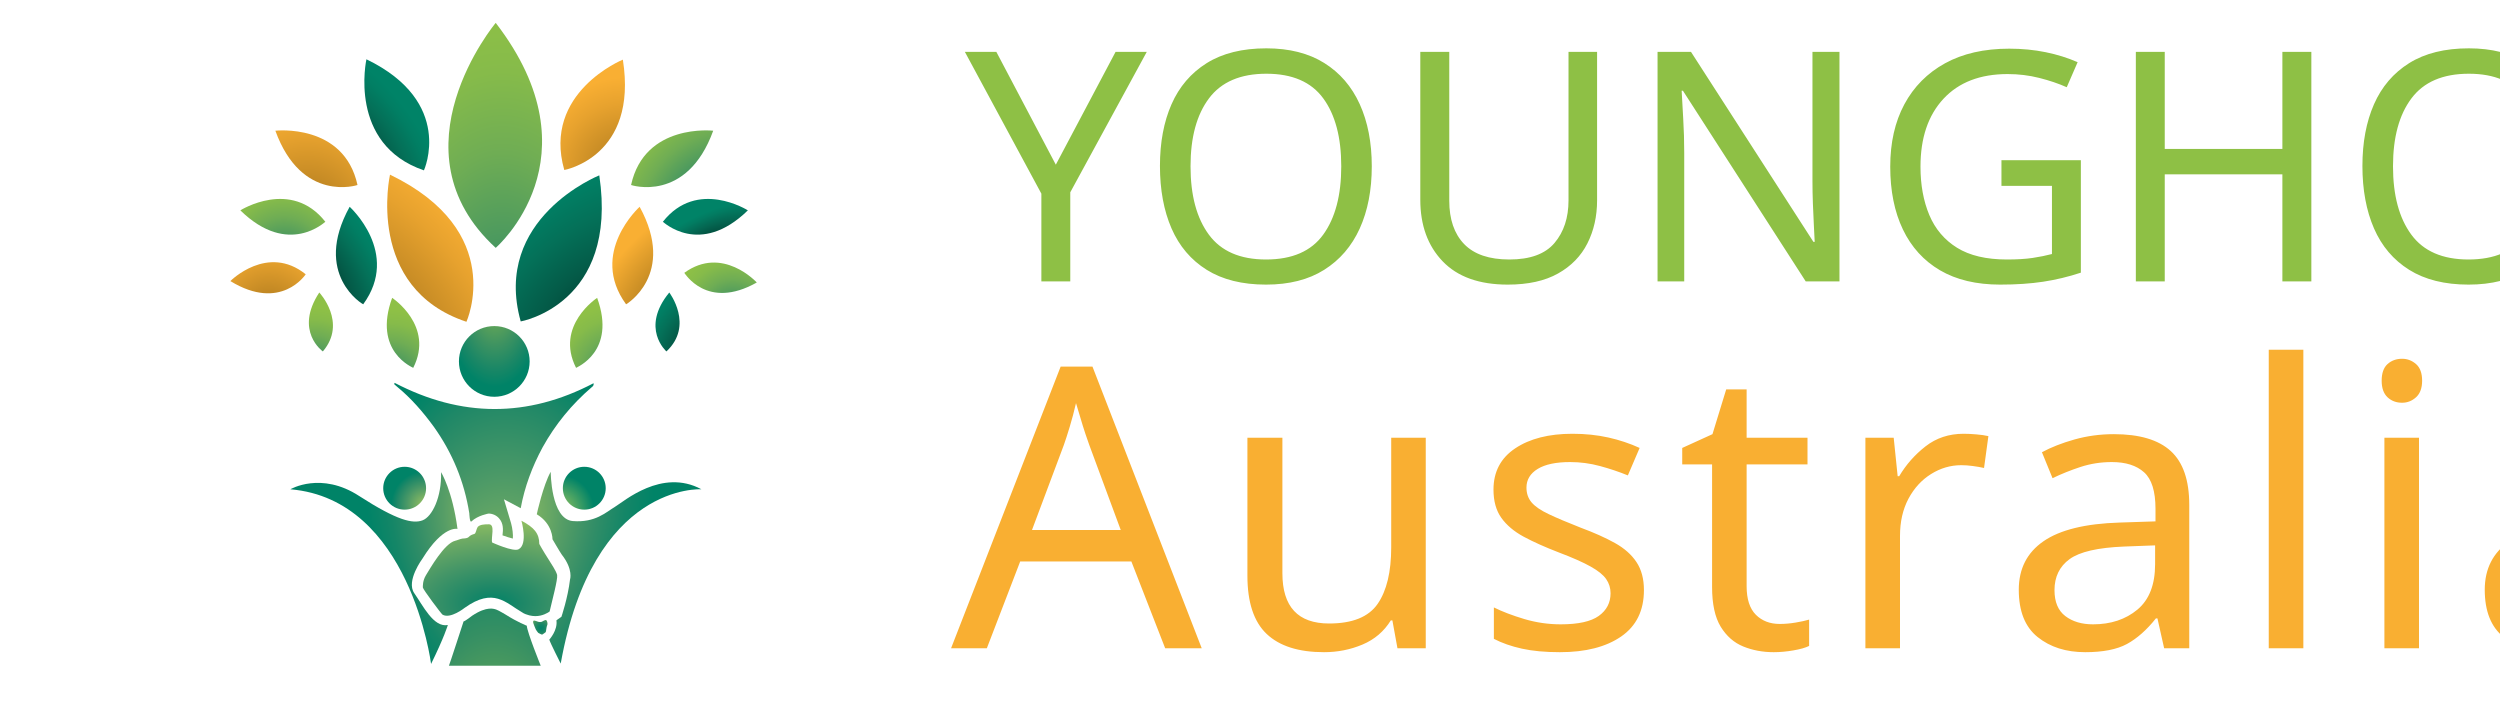
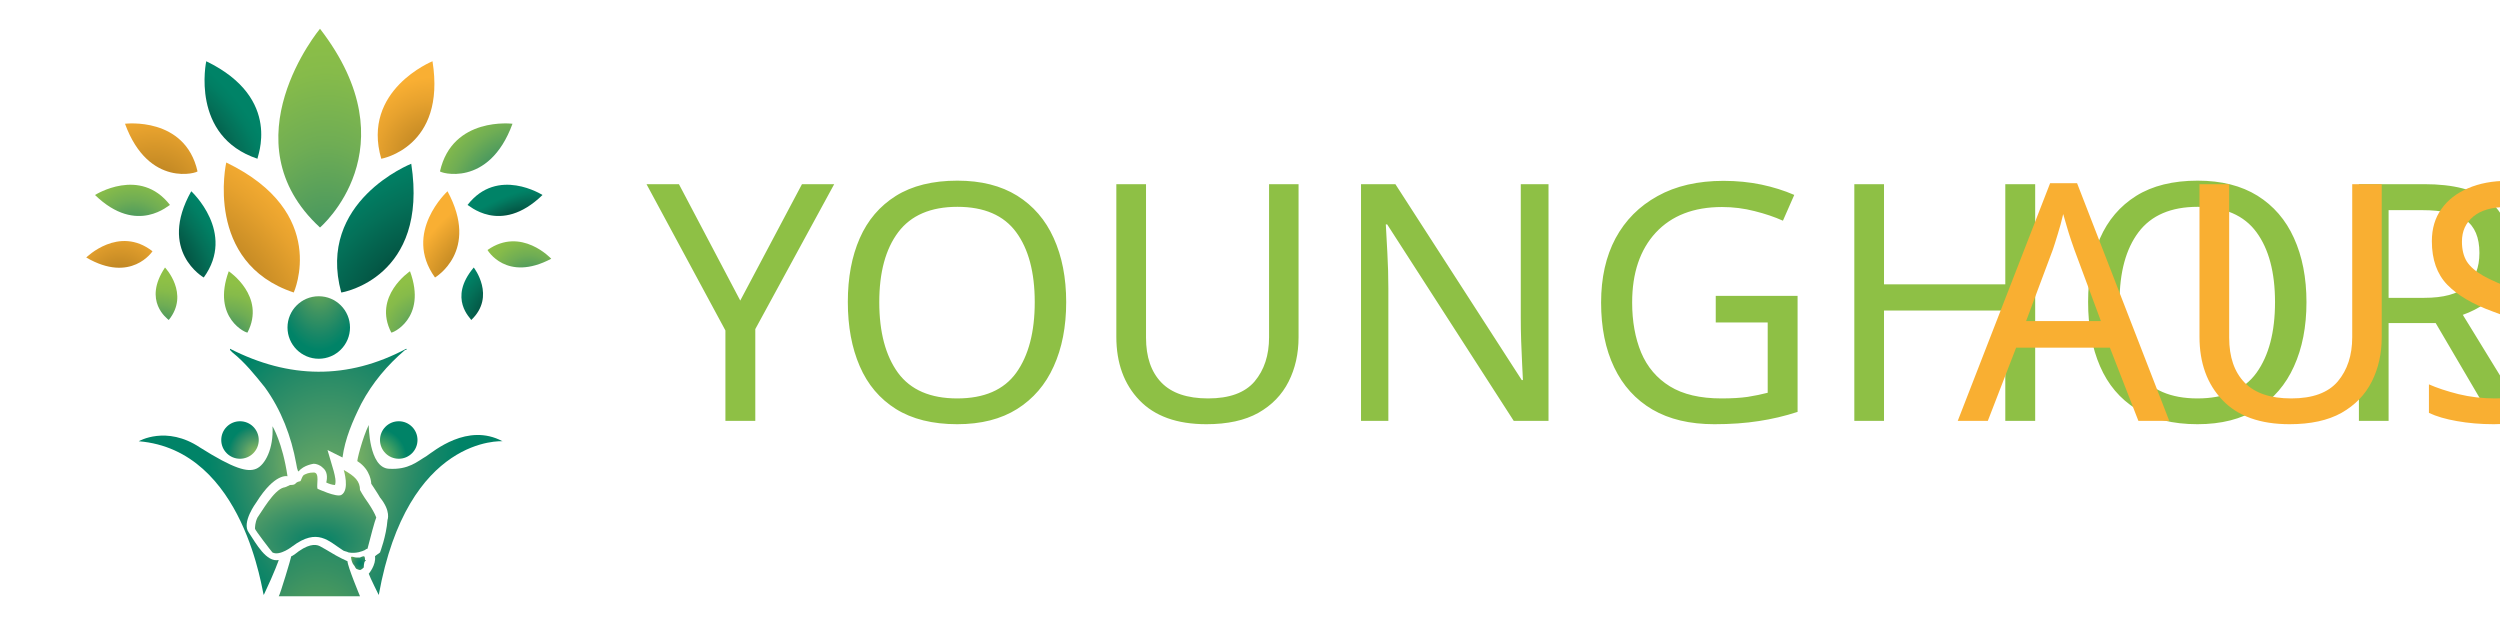
- <svg xmlns="http://www.w3.org/2000/svg" version="1.1" id="Layer_1" x="0px" y="0px" width="700px" height="200px" viewBox="0 0 700 200" style="enable-background:new 0 0 700 200;" xml:space="preserve">
+ <svg xmlns="http://www.w3.org/2000/svg" version="1.1" id="Layer_1" x="0px" y="0px" width="200px" height="50px" viewBox="250 75 200 50" style="enable-background:new 250 75 200 50;" xml:space="preserve">
  <style type="text/css">

	.st0{font-family:'ReklameScript-RegularDEMO';}
- 	.st1{fill:#8EC045;}
- 	.st2{fill:#F9AF32;}
- 	.st3{fill:url(#SVGID_1_);}
- 	.st4{fill:url(#SVGID_2_);}
- 	.st5{fill:url(#SVGID_3_);}
- 	.st6{fill:url(#SVGID_4_);}
- 	.st7{fill:url(#SVGID_5_);}
- 	.st8{fill:url(#SVGID_6_);}
- 	.st9{fill:url(#SVGID_7_);}
- 	.st10{fill:url(#SVGID_8_);}
- 	.st11{fill:url(#SVGID_9_);}
- 	.st12{font-size:110;}
- 	.st13{letter-spacing:4;}
- 	.st14{font-size:90;}
- 	.st15{fill:url(#SVGID_10_);}
- 	.st16{fill:url(#SVGID_11_);}
- 	.st17{fill:url(#SVGID_12_);}
- 	.st18{fill:url(#SVGID_13_);}
- 	.st19{fill:url(#SVGID_14_);}
- 	.st20{fill:url(#SVGID_15_);}
- 	.st21{fill:url(#SVGID_16_);}
- 	.st22{fill:url(#SVGID_17_);}
- 	.st23{fill:url(#SVGID_18_);}
- 	.st24{fill:url(#SVGID_19_);}
- 	.st25{fill:url(#SVGID_20_);}
- 	.st26{fill:url(#SVGID_21_);}
- 	.st27{fill:url(#SVGID_22_);}
- 	.st28{fill:url(#SVGID_23_);}
- 	.st29{fill-rule:evenodd;clip-rule:evenodd;fill:url(#SVGID_24_);}
- 	.st30{fill-rule:evenodd;clip-rule:evenodd;fill:url(#SVGID_25_);}
- 	.st31{fill-rule:evenodd;clip-rule:evenodd;fill:url(#SVGID_26_);}
+ 	.st1{enable-background:new    ;}
+ 	.st2{fill:#8EC045;}
+ 	.st3{fill:#F9AF32;}
+ 	.st4{fill:url(#SVGID_1_);}
+ 	.st5{fill:url(#SVGID_2_);}
+ 	.st6{fill:url(#SVGID_3_);}
+ 	.st7{fill:url(#SVGID_4_);}
+ 	.st8{fill:url(#SVGID_5_);}
+ 	.st9{fill:url(#SVGID_6_);}
+ 	.st10{fill:url(#SVGID_7_);}
+ 	.st11{fill:url(#SVGID_8_);}
+ 	.st12{fill:url(#SVGID_9_);}
+ 	.st13{fill:url(#SVGID_10_);}
+ 	.st14{fill:url(#SVGID_11_);}
+ 	.st15{fill:url(#SVGID_12_);}
+ 	.st16{fill:url(#SVGID_13_);}
+ 	.st17{fill:url(#SVGID_14_);}
+ 	.st18{fill:url(#SVGID_15_);}
+ 	.st19{fill:url(#SVGID_16_);}
+ 	.st20{fill:url(#SVGID_17_);}
+ 	.st21{fill:url(#SVGID_18_);}
+ 	.st22{fill:url(#SVGID_19_);}
+ 	.st23{fill:url(#SVGID_20_);}
+ 	.st24{fill:url(#SVGID_21_);}
+ 	.st25{fill:url(#SVGID_22_);}
+ 	.st26{fill:url(#SVGID_23_);}
+ 	.st27{fill:url(#SVGID_24_);}
+ 	.st28{fill:url(#SVGID_25_);}
+ 	.st29{fill:url(#SVGID_26_);}
+ 	.st30{font-size:26.522;}

</style>
  <g>
-     <radialGradient id="SVGID_1_" cx="140.533" cy="91.751" r="50.094" gradientTransform="matrix(1 5.496782e-03 -9.723918e-03 1.769 0.8943 -71.3287)" gradientUnits="userSpaceOnUse">
-       <stop offset="0" style="stop-color:#008367" />
-       <stop offset="0.262" style="stop-color:#49985F" />
-       <stop offset="0.554" style="stop-color:#6FAD54" />
-       <stop offset="0.81" style="stop-color:#86BB4A" />
-       <stop offset="1" style="stop-color:#8EC046" />
-     </radialGradient>
-     <path class="st3" d="M138.8,6.4c0,0-29.8,35.7,0,63C138.8,69.4,168,44.3,138.8,6.4z" />
-     <radialGradient id="SVGID_2_" cx="175.382" cy="47.88" r="26.24" gradientUnits="userSpaceOnUse">
-       <stop offset="0" style="stop-color:#AB791E" />
-       <stop offset="0.207" style="stop-color:#BC8422" />
-       <stop offset="0.724" style="stop-color:#E7A22E" />
-       <stop offset="1" style="stop-color:#F9AF33" />
-     </radialGradient>
-     <path class="st4" d="M174.4,16.7c0,0-22.6,9.2-16.4,30.9C158,47.6,178.7,43.9,174.4,16.7z" />
-     <radialGradient id="SVGID_3_" cx="100.182" cy="42.769" r="18.081" gradientTransform="matrix(0.8213 -0.5705 1.156 1.664 -31.5348 28.757)" gradientUnits="userSpaceOnUse">
-       <stop offset="0" style="stop-color:#004234" />
-       <stop offset="0.307" style="stop-color:#045B48" />
-       <stop offset="0.609" style="stop-color:#047058" />
-       <stop offset="0.851" style="stop-color:#017E63" />
-       <stop offset="1" style="stop-color:#008367" />
-     </radialGradient>
-     <path class="st5" d="M102.6,16.6c0,0-5.3,23.8,16.1,31.1C118.7,47.7,127.4,28.6,102.6,16.6z" />
-     <radialGradient id="SVGID_4_" cx="107.409" cy="88.932" r="35.453" gradientTransform="matrix(0.7948 -0.6069 1.1462 1.5012 -79.8973 20.6087)" gradientUnits="userSpaceOnUse">
-       <stop offset="0" style="stop-color:#AB791E" />
-       <stop offset="0.207" style="stop-color:#BC8422" />
-       <stop offset="0.724" style="stop-color:#E7A22E" />
-       <stop offset="1" style="stop-color:#F9AF33" />
-     </radialGradient>
-     <path class="st6" d="M109.2,48.9c0,0-7.1,31.7,21.4,41.2C130.6,90.1,142.1,64.8,109.2,48.9z" />
-     <radialGradient id="SVGID_5_" cx="165.865" cy="87.046" r="35.398" gradientTransform="matrix(-0.6573 -0.7537 1.2603 -1.0991 165.1777 307.7255)" gradientUnits="userSpaceOnUse">
-       <stop offset="0" style="stop-color:#004234" />
-       <stop offset="0.307" style="stop-color:#045B48" />
-       <stop offset="0.609" style="stop-color:#047058" />
-       <stop offset="0.851" style="stop-color:#017E63" />
-       <stop offset="1" style="stop-color:#008367" />
-     </radialGradient>
-     <path class="st7" d="M167.8,49.1c0,0-30.1,12-22,40.9C145.8,90,173.2,85.2,167.8,49.1z" />
-     <radialGradient id="SVGID_6_" cx="185.905" cy="82.903" r="16.689" gradientTransform="matrix(0.7832 0.6218 -1.1586 1.4594 136.3574 -153.6744)" gradientUnits="userSpaceOnUse">
+     <radialGradient id="SVGID_1_" cx="348.165" cy="94.02" r="12.638" gradientTransform="matrix(1 5.496782e-03 9.723918e-03 -1.769 -73.0275 263.2527)" gradientUnits="userSpaceOnUse">
+       <stop offset="0" style="stop-color:#008367" />
+       <stop offset="0.262" style="stop-color:#49985F" />
+       <stop offset="0.554" style="stop-color:#6FAD54" />
+       <stop offset="0.81" style="stop-color:#86BB4A" />
+       <stop offset="1" style="stop-color:#8EC046" />
+     </radialGradient>
+     <path class="st4" d="M275.6,77.3c0,0-7.5,9,0,15.9C275.6,93.2,283,86.9,275.6,77.3z" />
+     <radialGradient id="SVGID_2_" cx="355.842" cy="15.722" r="6.619" gradientTransform="matrix(1 0 0 -1 -71 103.5)" gradientUnits="userSpaceOnUse">
+       <stop offset="0" style="stop-color:#AB791E" />
+       <stop offset="0.207" style="stop-color:#BC8422" />
+       <stop offset="0.724" style="stop-color:#E7A22E" />
+       <stop offset="1" style="stop-color:#F9AF33" />
+     </radialGradient>
+     <path class="st5" d="M284.6,79.9c0,0-5.7,2.3-4.1,7.8C280.5,87.7,285.7,86.8,284.6,79.9z" />
+     <radialGradient id="SVGID_3_" cx="157.314" cy="93.653" r="4.561" gradientTransform="matrix(0.8213 -0.5705 -1.156 -1.664 244.9322 332.0751)" gradientUnits="userSpaceOnUse">
+       <stop offset="0" style="stop-color:#004234" />
+       <stop offset="0.307" style="stop-color:#045B48" />
+       <stop offset="0.609" style="stop-color:#047058" />
+       <stop offset="0.851" style="stop-color:#017E63" />
+       <stop offset="1" style="stop-color:#008367" />
+     </radialGradient>
+     <path class="st6" d="M266.5,79.9c0,0-1.3,6,4.1,7.8C270.5,87.7,272.7,82.9,266.5,79.9z" />
+     <radialGradient id="SVGID_4_" cx="166.203" cy="50.64" r="8.944" gradientTransform="matrix(0.7948 -0.6069 -1.1462 -1.5012 193.6382 275.0234)" gradientUnits="userSpaceOnUse">
+       <stop offset="0" style="stop-color:#AB791E" />
+       <stop offset="0.207" style="stop-color:#BC8422" />
+       <stop offset="0.724" style="stop-color:#E7A22E" />
+       <stop offset="1" style="stop-color:#F9AF33" />
+     </radialGradient>
+     <path class="st7" d="M268.1,88c0,0-1.8,8,5.4,10.4C273.5,98.4,276.4,92,268.1,88z" />
+     <radialGradient id="SVGID_5_" cx="-113.051" cy="210.741" r="8.929" gradientTransform="matrix(-0.6573 -0.7537 -1.2603 1.0991 473.7265 -219.1771)" gradientUnits="userSpaceOnUse">
+       <stop offset="0" style="stop-color:#004234" />
+       <stop offset="0.307" style="stop-color:#045B48" />
+       <stop offset="0.609" style="stop-color:#047058" />
+       <stop offset="0.851" style="stop-color:#017E63" />
+       <stop offset="1" style="stop-color:#008367" />
+     </radialGradient>
+     <path class="st8" d="M282.9,88.1c0,0-7.6,3-5.6,10.3C277.4,98.4,284.3,97.2,282.9,88.1z" />
+     <radialGradient id="SVGID_6_" cx="452.191" cy="186.462" r="4.211" gradientTransform="matrix(0.7832 0.6218 1.1586 -1.4594 -282.6935 87.5645)" gradientUnits="userSpaceOnUse">
      <stop offset="0" style="stop-color:#AB791E" />
      <stop offset="0.489" style="stop-color:#D19327" />
      <stop offset="1" style="stop-color:#F9AF33" />
    </radialGradient>
-     <path class="st8" d="M179.1,57.9c0,0-14.3,12.9-3.8,27.3C175.2,85.3,189.5,76.9,179.1,57.9z" />
-     <radialGradient id="SVGID_7_" cx="91.288" cy="77.248" r="16.325" gradientTransform="matrix(0.8557 -0.5175 1.2668 2.0947 -84.6868 -37.3266)" gradientUnits="userSpaceOnUse">
-       <stop offset="0" style="stop-color:#004234" />
-       <stop offset="0.307" style="stop-color:#045B48" />
-       <stop offset="0.609" style="stop-color:#047058" />
-       <stop offset="0.851" style="stop-color:#017E63" />
-       <stop offset="1" style="stop-color:#008367" />
-     </radialGradient>
-     <path class="st9" d="M97.9,57.9c0,0,14.3,12.9,3.8,27.3C101.7,85.3,87.4,76.9,97.9,57.9z" />
-     <radialGradient id="SVGID_8_" cx="86.055" cy="59.421" r="29.974" gradientUnits="userSpaceOnUse">
-       <stop offset="0" style="stop-color:#AB791E" />
-       <stop offset="0.207" style="stop-color:#BC8422" />
-       <stop offset="0.724" style="stop-color:#E7A22E" />
-       <stop offset="1" style="stop-color:#F9AF33" />
-     </radialGradient>
-     <path class="st10" d="M77.1,36.6c0,0,19.2-2.2,23,15.2C100.2,51.8,84.5,57,77.1,36.6z" />
-     <radialGradient id="SVGID_9_" cx="196.182" cy="53.383" r="23.883" gradientTransform="matrix(0.6903 0.7235 -1.0851 1.0353 118.685 -143.8264)" gradientUnits="userSpaceOnUse">
-       <stop offset="0" style="stop-color:#008367" />
-       <stop offset="0.262" style="stop-color:#49985F" />
-       <stop offset="0.554" style="stop-color:#6FAD54" />
-       <stop offset="0.81" style="stop-color:#86BB4A" />
-       <stop offset="1" style="stop-color:#8EC046" />
-     </radialGradient>
-     <path class="st11" d="M199.7,36.6c0,0-19.2-2.2-23,15.2C176.6,51.8,192.3,57,199.7,36.6z" />
-     <radialGradient id="SVGID_10_" cx="79.51" cy="72.164" r="20.682" gradientUnits="userSpaceOnUse">
-       <stop offset="0" style="stop-color:#008367" />
-       <stop offset="0.262" style="stop-color:#49985F" />
-       <stop offset="0.554" style="stop-color:#6FAD54" />
-       <stop offset="0.81" style="stop-color:#86BB4A" />
-       <stop offset="1" style="stop-color:#8EC046" />
-     </radialGradient>
-     <path class="st15" d="M67.3,58.9c0,0,14.2-9,23.8,3.2C91.1,62,80.8,72.1,67.3,58.9z" />
-     <radialGradient id="SVGID_11_" cx="198.12" cy="67.404" r="7.494" gradientTransform="matrix(-0.4113 -0.9115 2.6488 -1.1953 101.0712 328.5585)" gradientUnits="userSpaceOnUse">
+     <path class="st9" d="M285.8,90.3c0,0-3.6,3.3-1,6.9C284.8,97.2,288.4,95.1,285.8,90.3z" />
+     <radialGradient id="SVGID_7_" cx="188.352" cy="96.784" r="4.118" gradientTransform="matrix(0.8557 -0.5175 -1.2668 -2.0947 225.059 395.39)" gradientUnits="userSpaceOnUse">
+       <stop offset="0" style="stop-color:#004234" />
+       <stop offset="0.307" style="stop-color:#045B48" />
+       <stop offset="0.609" style="stop-color:#047058" />
+       <stop offset="0.851" style="stop-color:#017E63" />
+       <stop offset="1" style="stop-color:#008367" />
+     </radialGradient>
+     <path class="st10" d="M265.3,90.3c0,0,3.6,3.3,1,6.9C266.3,97.2,262.6,95.1,265.3,90.3z" />
+     <radialGradient id="SVGID_8_" cx="333.307" cy="12.81" r="7.561" gradientTransform="matrix(1 0 0 -1 -71 103.5)" gradientUnits="userSpaceOnUse">
+       <stop offset="0" style="stop-color:#AB791E" />
+       <stop offset="0.207" style="stop-color:#BC8422" />
+       <stop offset="0.724" style="stop-color:#E7A22E" />
+       <stop offset="1" style="stop-color:#F9AF33" />
+     </radialGradient>
+     <path class="st11" d="M260,84.9c0,0,4.8-0.6,5.8,3.8C265.9,88.8,261.9,90.1,260,84.9z" />
+     <radialGradient id="SVGID_9_" cx="478.603" cy="219.282" r="6.026" gradientTransform="matrix(0.6903 0.7235 1.0851 -1.0353 -278.2322 -30.0798)" gradientUnits="userSpaceOnUse">
+       <stop offset="0" style="stop-color:#008367" />
+       <stop offset="0.262" style="stop-color:#49985F" />
+       <stop offset="0.554" style="stop-color:#6FAD54" />
+       <stop offset="0.81" style="stop-color:#86BB4A" />
+       <stop offset="1" style="stop-color:#8EC046" />
+     </radialGradient>
+     <path class="st12" d="M291,84.9c0,0-4.8-0.6-5.8,3.8C285.1,88.8,289.1,90.1,291,84.9z" />
+     <radialGradient id="SVGID_10_" cx="331.656" cy="9.596" r="5.218" gradientTransform="matrix(1 0 0 -1 -71 103.5)" gradientUnits="userSpaceOnUse">
+       <stop offset="0" style="stop-color:#008367" />
+       <stop offset="0.262" style="stop-color:#49985F" />
+       <stop offset="0.554" style="stop-color:#6FAD54" />
+       <stop offset="0.81" style="stop-color:#86BB4A" />
+       <stop offset="1" style="stop-color:#8EC046" />
+     </radialGradient>
+     <path class="st13" d="M257.6,90.6c0,0,3.6-2.3,6,0.8C263.6,91.3,261,93.9,257.6,90.6z" />
+     <radialGradient id="SVGID_11_" cx="-71.029" cy="213.446" r="1.89" gradientTransform="matrix(-0.4113 -0.9115 -2.6488 1.1953 826.7422 -227.1733)" gradientUnits="userSpaceOnUse">
      <stop offset="0" style="stop-color:#004234" />
      <stop offset="6.857526e-02" style="stop-color:#014738" />
      <stop offset="0.505" style="stop-color:#046651" />
      <stop offset="0.828" style="stop-color:#027B61" />
      <stop offset="1" style="stop-color:#008367" />
    </radialGradient>
-     <path class="st16" d="M209.4,58.9c0,0-14.2-9-23.8,3.2C185.6,62,195.9,72.1,209.4,58.9z" />
-     <radialGradient id="SVGID_12_" cx="75.329" cy="87.531" r="20.867" gradientUnits="userSpaceOnUse">
-       <stop offset="0" style="stop-color:#AB791E" />
-       <stop offset="0.207" style="stop-color:#BC8422" />
-       <stop offset="0.724" style="stop-color:#E7A22E" />
-       <stop offset="1" style="stop-color:#F9AF33" />
-     </radialGradient>
-     <path class="st17" d="M64.5,78.7c0,0,10.4-10.5,21.1-1.9C85.6,76.8,78.7,87.4,64.5,78.7z" />
-     <radialGradient id="SVGID_13_" cx="87.842" cy="103.391" r="17.208" gradientUnits="userSpaceOnUse">
-       <stop offset="0" style="stop-color:#008367" />
-       <stop offset="0.262" style="stop-color:#49985F" />
-       <stop offset="0.554" style="stop-color:#6FAD54" />
-       <stop offset="0.81" style="stop-color:#86BB4A" />
-       <stop offset="1" style="stop-color:#8EC046" />
-     </radialGradient>
-     <path class="st18" d="M89.4,81.9c0,0,7.9,8.4,1,16.5C90.4,98.4,82.3,92.7,89.4,81.9z" />
-     <radialGradient id="SVGID_14_" cx="193.341" cy="95.622" r="13.295" gradientTransform="matrix(0.8302 0.5574 -0.9423 1.4035 122.9244 -146.3544)" gradientUnits="userSpaceOnUse">
-       <stop offset="0" style="stop-color:#004234" />
-       <stop offset="0.307" style="stop-color:#045B48" />
-       <stop offset="0.609" style="stop-color:#047058" />
-       <stop offset="0.851" style="stop-color:#017E63" />
-       <stop offset="1" style="stop-color:#008367" />
-     </radialGradient>
-     <path class="st19" d="M187.4,81.9c0,0,7,9.2-0.8,16.5C186.6,98.4,179.2,91.9,187.4,81.9z" />
-     <radialGradient id="SVGID_15_" cx="109.131" cy="106.094" r="19.212" gradientUnits="userSpaceOnUse">
-       <stop offset="0" style="stop-color:#008367" />
-       <stop offset="0.262" style="stop-color:#49985F" />
-       <stop offset="0.554" style="stop-color:#6FAD54" />
-       <stop offset="0.81" style="stop-color:#86BB4A" />
-       <stop offset="1" style="stop-color:#8EC046" />
-     </radialGradient>
-     <path class="st20" d="M109.8,83.4c0,0,11.9,7.8,5.9,19.6C115.7,102.9,104.3,98.5,109.8,83.4z" />
-     <radialGradient id="SVGID_16_" cx="173.026" cy="104.943" r="19.428" gradientUnits="userSpaceOnUse">
-       <stop offset="0" style="stop-color:#008367" />
-       <stop offset="0.262" style="stop-color:#49985F" />
-       <stop offset="0.554" style="stop-color:#6FAD54" />
-       <stop offset="0.81" style="stop-color:#86BB4A" />
-       <stop offset="1" style="stop-color:#8EC046" />
-     </radialGradient>
-     <path class="st21" d="M167.2,83.4c0,0-11.9,7.8-5.9,19.6C161.3,102.9,172.7,98.5,167.2,83.4z" />
-     <radialGradient id="SVGID_17_" cx="205.249" cy="87.818" r="17.393" gradientUnits="userSpaceOnUse">
-       <stop offset="0" style="stop-color:#008367" />
-       <stop offset="0.262" style="stop-color:#49985F" />
-       <stop offset="0.554" style="stop-color:#6FAD54" />
-       <stop offset="0.81" style="stop-color:#86BB4A" />
-       <stop offset="1" style="stop-color:#8EC046" />
-     </radialGradient>
-     <path class="st22" d="M211.9,79.1c0,0-9.6-10.5-20.3-2.7C191.7,76.4,197.9,87,211.9,79.1z" />
-     <radialGradient id="SVGID_18_" cx="138.527" cy="82.379" r="14.202" gradientTransform="matrix(1 0 0 1.8311 0 -68.4671)" gradientUnits="userSpaceOnUse">
+     <path class="st14" d="M293.4,90.6c0,0-3.6-2.3-6,0.8C287.4,91.3,290,93.9,293.4,90.6z" />
+     <radialGradient id="SVGID_12_" cx="330.601" cy="5.719" r="5.265" gradientTransform="matrix(1 0 0 -1 -71 103.5)" gradientUnits="userSpaceOnUse">
+       <stop offset="0" style="stop-color:#AB791E" />
+       <stop offset="0.207" style="stop-color:#BC8422" />
+       <stop offset="0.724" style="stop-color:#E7A22E" />
+       <stop offset="1" style="stop-color:#F9AF33" />
+     </radialGradient>
+     <path class="st15" d="M256.9,95.6c0,0,2.6-2.6,5.3-0.5C262.2,95.1,260.5,97.7,256.9,95.6z" />
+     <radialGradient id="SVGID_13_" cx="333.758" cy="1.718" r="4.342" gradientTransform="matrix(1 0 0 -1 -71 103.5)" gradientUnits="userSpaceOnUse">
+       <stop offset="0" style="stop-color:#008367" />
+       <stop offset="0.262" style="stop-color:#49985F" />
+       <stop offset="0.554" style="stop-color:#6FAD54" />
+       <stop offset="0.81" style="stop-color:#86BB4A" />
+       <stop offset="1" style="stop-color:#8EC046" />
+     </radialGradient>
+     <path class="st16" d="M263.2,96.4c0,0,2,2.1,0.3,4.2C263.4,100.5,261.4,99.1,263.2,96.4z" />
+     <radialGradient id="SVGID_14_" cx="444.269" cy="160.977" r="3.355" gradientTransform="matrix(0.8302 0.5574 0.9423 -1.4035 -231.1524 78.1186)" gradientUnits="userSpaceOnUse">
+       <stop offset="0" style="stop-color:#004234" />
+       <stop offset="0.307" style="stop-color:#045B48" />
+       <stop offset="0.609" style="stop-color:#047058" />
+       <stop offset="0.851" style="stop-color:#017E63" />
+       <stop offset="1" style="stop-color:#008367" />
+     </radialGradient>
+     <path class="st17" d="M287.9,96.4c0,0,1.8,2.3-0.2,4.2C287.7,100.5,285.8,98.9,287.9,96.4z" />
+     <radialGradient id="SVGID_15_" cx="339.128" cy="1.035" r="4.848" gradientTransform="matrix(1 0 0 -1 -71 103.5)" gradientUnits="userSpaceOnUse">
+       <stop offset="0" style="stop-color:#008367" />
+       <stop offset="0.262" style="stop-color:#49985F" />
+       <stop offset="0.554" style="stop-color:#6FAD54" />
+       <stop offset="0.81" style="stop-color:#86BB4A" />
+       <stop offset="1" style="stop-color:#8EC046" />
+     </radialGradient>
+     <path class="st18" d="M268.3,96.7c0,0,3,2,1.5,4.9C269.8,101.7,266.9,100.5,268.3,96.7z" />
+     <radialGradient id="SVGID_16_" cx="355.249" cy="1.325" r="4.903" gradientTransform="matrix(1 0 0 -1 -71 103.5)" gradientUnits="userSpaceOnUse">
+       <stop offset="0" style="stop-color:#008367" />
+       <stop offset="0.262" style="stop-color:#49985F" />
+       <stop offset="0.554" style="stop-color:#6FAD54" />
+       <stop offset="0.81" style="stop-color:#86BB4A" />
+       <stop offset="1" style="stop-color:#8EC046" />
+     </radialGradient>
+     <path class="st19" d="M282.8,96.7c0,0-3,2-1.5,4.9C281.3,101.7,284.2,100.5,282.8,96.7z" />
+     <radialGradient id="SVGID_17_" cx="363.377" cy="5.647" r="4.388" gradientTransform="matrix(1 0 0 -1 -71 103.5)" gradientUnits="userSpaceOnUse">
+       <stop offset="0" style="stop-color:#008367" />
+       <stop offset="0.262" style="stop-color:#49985F" />
+       <stop offset="0.554" style="stop-color:#6FAD54" />
+       <stop offset="0.81" style="stop-color:#86BB4A" />
+       <stop offset="1" style="stop-color:#8EC046" />
+     </radialGradient>
+     <path class="st20" d="M294.1,95.7c0,0-2.4-2.6-5.1-0.7C289,95,290.5,97.6,294.1,95.7z" />
+     <radialGradient id="SVGID_18_" cx="346.544" cy="102.832" r="3.583" gradientTransform="matrix(1 0 0 -1.8311 -71 284.7778)" gradientUnits="userSpaceOnUse">
      <stop offset="0" style="stop-color:#8EC046" />
      <stop offset="0.245" style="stop-color:#68A856" />
      <stop offset="0.546" style="stop-color:#3E9361" />
      <stop offset="0.807" style="stop-color:#1A8766" />
      <stop offset="0.995" style="stop-color:#008367" />
    </radialGradient>
-     <circle class="st23" cx="138.4" cy="101.2" r="9.9" />
-     <radialGradient id="SVGID_19_" cx="136.851" cy="149.318" r="32.248" gradientTransform="matrix(0.9601 -0.2797 0.5034 1.7282 -69.7061 -70.4574)" gradientUnits="userSpaceOnUse">
+     <circle class="st21" cx="275.5" cy="101.2" r="2.5" />
+     <radialGradient id="SVGID_19_" cx="292.748" cy="32.842" r="8.136" gradientTransform="matrix(0.9601 -0.2797 -0.5034 -1.7282 10.5856 252.0069)" gradientUnits="userSpaceOnUse">
      <stop offset="0" style="stop-color:#99C55F" />
      <stop offset="0.138" style="stop-color:#7DB363" />
      <stop offset="0.367" style="stop-color:#559D66" />
      <stop offset="0.591" style="stop-color:#338E67" />
      <stop offset="0.804" style="stop-color:#148667" />
      <stop offset="0.995" style="stop-color:#008367" />
    </radialGradient>
-     <path class="st24" d="M81.3,137c0,0,8.6-5.1,19.3,1.9c10.7,6.9,15,7.8,17.7,6.8c2.7-1,5.4-6.5,5.2-13.5c0,0,3.2,5.2,4.6,15.9   c0,0-4-1.1-9.8,8.3c0,0-4.7,6.3-2.3,9.7c2.4,3.4,5.4,9.7,9.4,8.9c0,0-1,3.4-4.7,10.9C120.7,185.8,114.8,139.8,81.3,137z" />
-     <radialGradient id="SVGID_20_" cx="143.106" cy="148.193" r="37.574" gradientTransform="matrix(0.9603 0.279 -0.5022 1.7285 80.1026 -147.8885)" gradientUnits="userSpaceOnUse">
+     <path class="st22" d="M261.1,110.3c0,0,2.2-1.3,4.9,0.5c2.7,1.7,3.8,2,4.5,1.7c0.7-0.3,1.4-1.6,1.3-3.4c0,0,0.8,1.3,1.2,4   c0,0-1-0.3-2.5,2.1c0,0-1.2,1.6-0.6,2.4c0.6,0.9,1.4,2.4,2.4,2.2c0,0-0.3,0.9-1.2,2.8C271,122.6,269.6,111,261.1,110.3z" />
+     <radialGradient id="SVGID_20_" cx="384.763" cy="97.57" r="9.478" gradientTransform="matrix(0.9603 0.279 0.5022 -1.7285 -141.7887 174.386)" gradientUnits="userSpaceOnUse">
      <stop offset="0" style="stop-color:#99C55F" />
      <stop offset="0.138" style="stop-color:#7DB363" />
      <stop offset="0.367" style="stop-color:#559D66" />
      <stop offset="0.591" style="stop-color:#338E67" />
      <stop offset="0.804" style="stop-color:#148667" />
      <stop offset="0.995" style="stop-color:#008367" />
    </radialGradient>
-     <path class="st25" d="M154.2,132.1c0,0,0,13.3,6.2,13.8c6.3,0.5,9.3-2.5,11.8-4c2.4-1.4,13.1-10.9,24.2-4.9c0,0-30.3-2-39.4,48.8   c0,0-2.9-5.7-3.2-6.7c0,0,2.4-2.6,2-5.4c0,0,0.5-0.4,1.4-1c0,0,1.8-5.3,2.4-10.4c0,0,1-2.8-2.3-7c-0.5-0.7-2.6-4.3-2.6-4.3   s0.1-4.3-4.4-7C150.3,143.9,152.1,135.8,154.2,132.1z" />
-     <radialGradient id="SVGID_21_" cx="156.625" cy="142.658" r="9.697" gradientUnits="userSpaceOnUse">
-       <stop offset="0" style="stop-color:#99C55F" />
-       <stop offset="0.995" style="stop-color:#008367" />
-     </radialGradient>
-     <circle class="st26" cx="163.6" cy="136.7" r="6" />
-     <radialGradient id="SVGID_22_" cx="118.896" cy="141.252" r="9.345" gradientUnits="userSpaceOnUse">
+     <path class="st23" d="M279.5,109c0,0,0,3.4,1.6,3.5c1.6,0.1,2.3-0.6,3-1c0.6-0.4,3.3-2.7,6.1-1.2c0,0-7.6-0.5-9.9,12.3   c0,0-0.7-1.4-0.8-1.7c0,0,0.6-0.7,0.5-1.4c0,0,0.1-0.1,0.4-0.3c0,0,0.5-1.3,0.6-2.6c0,0,0.3-0.7-0.6-1.8c-0.1-0.2-0.7-1.1-0.7-1.1   s0-1.1-1.1-1.8C278.5,112,279,110,279.5,109z" />
+     <radialGradient id="SVGID_21_" cx="351.109" cy="-8.188" r="2.446" gradientTransform="matrix(1 0 0 -1 -71 103.5)" gradientUnits="userSpaceOnUse">
+       <stop offset="0" style="stop-color:#99C55F" />
+       <stop offset="0.995" style="stop-color:#008367" />
+     </radialGradient>
+     <circle class="st24" cx="281.9" cy="110.2" r="1.5" />
+     <radialGradient id="SVGID_22_" cx="341.591" cy="-7.833" r="2.358" gradientTransform="matrix(1 0 0 -1 -71 103.5)" gradientUnits="userSpaceOnUse">
      <stop offset="0" style="stop-color:#99C55F" />
      <stop offset="0.183" style="stop-color:#7DB363" />
      <stop offset="0.536" style="stop-color:#499867" />
      <stop offset="0.819" style="stop-color:#208867" />
      <stop offset="0.995" style="stop-color:#008367" />
    </radialGradient>
-     <circle class="st27" cx="113.3" cy="136.7" r="6" />
-     <radialGradient id="SVGID_23_" cx="138.578" cy="216.931" r="39.527" gradientTransform="matrix(1 0 0 1.7703 0 -167.1125)" gradientUnits="userSpaceOnUse">
+     <circle class="st25" cx="269.2" cy="110.2" r="1.5" />
+     <radialGradient id="SVGID_23_" cx="346.557" cy="21.148" r="9.975" gradientTransform="matrix(1 0 0 -1.7703 -71 167.8638)" gradientUnits="userSpaceOnUse">
      <stop offset="0" style="stop-color:#8EC046" />
      <stop offset="2.842927e-02" style="stop-color:#89BD48" />
      <stop offset="0.302" style="stop-color:#5CA25A" />
      <stop offset="0.561" style="stop-color:#379063" />
      <stop offset="0.799" style="stop-color:#168666" />
      <stop offset="0.995" style="stop-color:#008367" />
    </radialGradient>
-     <path class="st28" d="M125.7,186.4h25.7c0,0-3.8-9.4-3.9-11.2c0,0-2.6-1-5.9-3.1c0,0-2-1.2-2.6-1.4c-0.6-0.2-2.6-1.1-6.8,1.7   c0,0-1.9,1.5-2.4,1.6C129.8,174,125.9,186,125.7,186.4z" />
-     <radialGradient id="SVGID_24_" cx="141.375" cy="169.582" r="44.001" gradientTransform="matrix(1 0 0 1.6 0 -101.7492)" gradientUnits="userSpaceOnUse">
+     <path class="st26" d="M272.3,122.7h6.5c0,0-1-2.4-1-2.8c0,0-0.7-0.3-1.5-0.8c0,0-0.5-0.3-0.7-0.4s-0.7-0.3-1.7,0.4   c0,0-0.5,0.4-0.6,0.4C273.3,119.6,272.4,122.6,272.3,122.7z" />
+     <radialGradient id="SVGID_24_" cx="347.263" cy="39.733" r="11.099" gradientTransform="matrix(1 0 0 -1.6 -71 182.051)" gradientUnits="userSpaceOnUse">
      <stop offset="0" style="stop-color:#99C55F" />
      <stop offset="0.183" style="stop-color:#7DB363" />
      <stop offset="0.536" style="stop-color:#499867" />
      <stop offset="0.819" style="stop-color:#208867" />
      <stop offset="0.995" style="stop-color:#008367" />
    </radialGradient>
-     <path class="st29" d="M165.7,108.4c-5.6,4.8-10.2,10.4-13.8,16.9c-2.9,5.4-5,11-6.1,17l-4.7-2.5l2,6.7c0.4,1.4,0.6,3.3,0.5,4.3   c-0.8-0.2-1.8-0.5-2.9-0.9c0.2-1.6,0.3-3.4-1-4.8c-0.7-0.8-1.8-1.3-2.9-1.3c0,0-3,0.5-4.8,2.2c-0.5,0.5-0.6-2.3-0.6-2.3   c-1.4-8.8-4.7-16.9-10-24.3c-3-4.1-6.3-7.9-10.2-11.1c-0.3-0.2-0.5-0.5-0.8-0.7c0-0.1,0-0.3,0.1-0.4c18.6,9.7,37.2,9.8,55.7,0.1   C166.3,108.1,165.9,108.2,165.7,108.4z" />
-     <radialGradient id="SVGID_25_" cx="138.267" cy="168.897" r="24.935" gradientTransform="matrix(-4.371139e-08 -1 1.8364 -8.027290e-08 -171.8995 307.1636)" gradientUnits="userSpaceOnUse">
+     <path class="st27" d="M282.4,103c-1.4,1.2-2.6,2.6-3.5,4.3c-0.7,1.4-1.3,2.8-1.5,4.3l-1.2-0.6l0.5,1.7c0.1,0.4,0.2,0.8,0.1,1.1   c-0.2,0-0.5-0.1-0.7-0.2c0.1-0.4,0.1-0.9-0.3-1.2c-0.2-0.2-0.5-0.3-0.7-0.3c0,0-0.8,0.1-1.2,0.6c-0.1,0.1-0.2-0.6-0.2-0.6   c-0.4-2.2-1.2-4.3-2.5-6.1c-0.8-1-1.6-2-2.6-2.8c-0.1-0.1-0.1-0.1-0.2-0.2c0,0,0-0.1,0-0.1c4.7,2.4,9.4,2.5,14.1,0   C282.6,103,282.4,103,282.4,103z" />
+     <radialGradient id="SVGID_25_" cx="-7.643" cy="18.495" r="6.29" gradientTransform="matrix(-4.371139e-08 -1 -1.8364 8.027290e-08 309.4388 110.6645)" gradientUnits="userSpaceOnUse">
      <stop offset="0" style="stop-color:#008367" />
      <stop offset="0.173" style="stop-color:#1D8767" />
      <stop offset="0.434" style="stop-color:#439567" />
      <stop offset="0.748" style="stop-color:#71AC64" />
      <stop offset="1" style="stop-color:#99C55F" />
    </radialGradient>
-     <path class="st30" d="M153.9,171.2c0,0-0.2,0.2-0.6,0.4c-0.9,0.5-2.7,1.3-5.1,0.7c-0.7-0.2-1.4-0.4-2.1-0.9c-4.5-2.6-7.9-7-16-1.2   c0,0-4,3.2-6.2,1.9c-0.4-0.3-5.5-7.1-5.5-7.6c0-0.3-0.1-1.9,0.9-3.5c1-1.6,5.1-8.9,8.2-9.6c0.5-0.1,1.3-0.5,2-0.6   c2.4-0.1,1.2-0.7,3.3-1.3c0.5-0.1,0.5-1.3,1-2c0.6-0.6,1.7-0.7,3-0.7c2-0.1,0.6,3.8,1,5.1c0,0,5.9,2.7,7.4,1.9c2.7-1.4,0.8-8,0.8-8   c3.6,1.9,5,3.6,5,6.5c0,0,0.9,1.7,2.7,4.5c0.6,1,2,3,2.3,4.2C156.2,162.3,154.6,168.1,153.9,171.2z" />
-     <radialGradient id="SVGID_26_" cx="151.512" cy="175.86" r="4.203" gradientUnits="userSpaceOnUse">
+     <path class="st28" d="M279.4,118.9c0,0-0.1,0-0.2,0.1c-0.2,0.1-0.7,0.3-1.3,0.2c-0.2-0.1-0.4-0.1-0.5-0.2c-1.1-0.7-2-1.8-4-0.3   c0,0-1,0.8-1.6,0.5c-0.1-0.1-1.4-1.8-1.4-1.9c0-0.1,0-0.5,0.2-0.9c0.3-0.4,1.3-2.2,2.1-2.4c0.1,0,0.3-0.1,0.5-0.2   c0.6,0,0.3-0.2,0.8-0.3c0.1,0,0.1-0.3,0.3-0.5c0.2-0.1,0.4-0.2,0.8-0.2c0.5,0,0.2,1,0.3,1.3c0,0,1.5,0.7,1.9,0.5   c0.7-0.4,0.2-2,0.2-2c0.9,0.5,1.3,0.9,1.3,1.6c0,0,0.2,0.4,0.7,1.1c0.2,0.3,0.5,0.8,0.6,1.1C280,116.6,279.6,118.1,279.4,118.9z" />
+     <radialGradient id="SVGID_26_" cx="349.82" cy="-16.563" r="1.06" gradientTransform="matrix(1 0 0 -1 -71 103.5)" gradientUnits="userSpaceOnUse">
      <stop offset="0" style="stop-color:#008367" />
      <stop offset="0.222" style="stop-color:#128666" />
      <stop offset="0.441" style="stop-color:#2F8D64" />
      <stop offset="0.66" style="stop-color:#4F9B5E" />
      <stop offset="0.877" style="stop-color:#75B051" />
      <stop offset="1" style="stop-color:#8EC046" />
    </radialGradient>
-     <path class="st31" d="M153.2,175.1c-0.2,0.4-0.3,1.8-0.4,1.9c0,0-0.9,0.7-1,0.7c-0.2,0-1.1-0.5-1.1-0.5c-0.3-0.4-0.5-0.6-0.7-1   c-0.2-0.5-0.6-1.4-0.7-1.8c-0.2-1.1,0.7-0.5,1.4-0.3c0.5,0.1,0.5,0.1,1,0c0,0,0.8-0.5,1.1-0.5c0.3,0,0.5,0.6,0.5,1.1   C153.3,174.7,153.3,174.9,153.2,175.1z" />
+     <path class="st29" d="M279.2,119.9c-0.1,0.1-0.1,0.5-0.1,0.5c0,0-0.2,0.2-0.3,0.2c-0.1,0-0.3-0.1-0.3-0.1c-0.1-0.1-0.1-0.2-0.2-0.3   c-0.1-0.1-0.2-0.4-0.2-0.5c-0.1-0.3,0.2-0.1,0.4-0.1c0.1,0,0.1,0,0.3,0c0,0,0.2-0.1,0.3-0.1c0.1,0,0.1,0.2,0.1,0.3   C279.3,119.8,279.3,119.8,279.2,119.9z" />
  </g>
  <g>
-     <text transform="matrix(1 0 0 1 270.1611 78.7842)" class="st1 st0 st14">YOUNGHORT</text>
-     <text transform="matrix(1 0 0 1 266.2969 181.5176)" class="st2 st0 st12 st13">Australia </text>
+     <text transform="matrix(1 0 0 1 301.7207 108.6709)" class="st1">
+       <tspan x="0" y="0" class="st2 st0 st30">YOUNGHORT </tspan>
+       <tspan x="104.9" y="0" class="st3 st0 st30">AUS</tspan>
+     </text>
  </g>
</svg>
